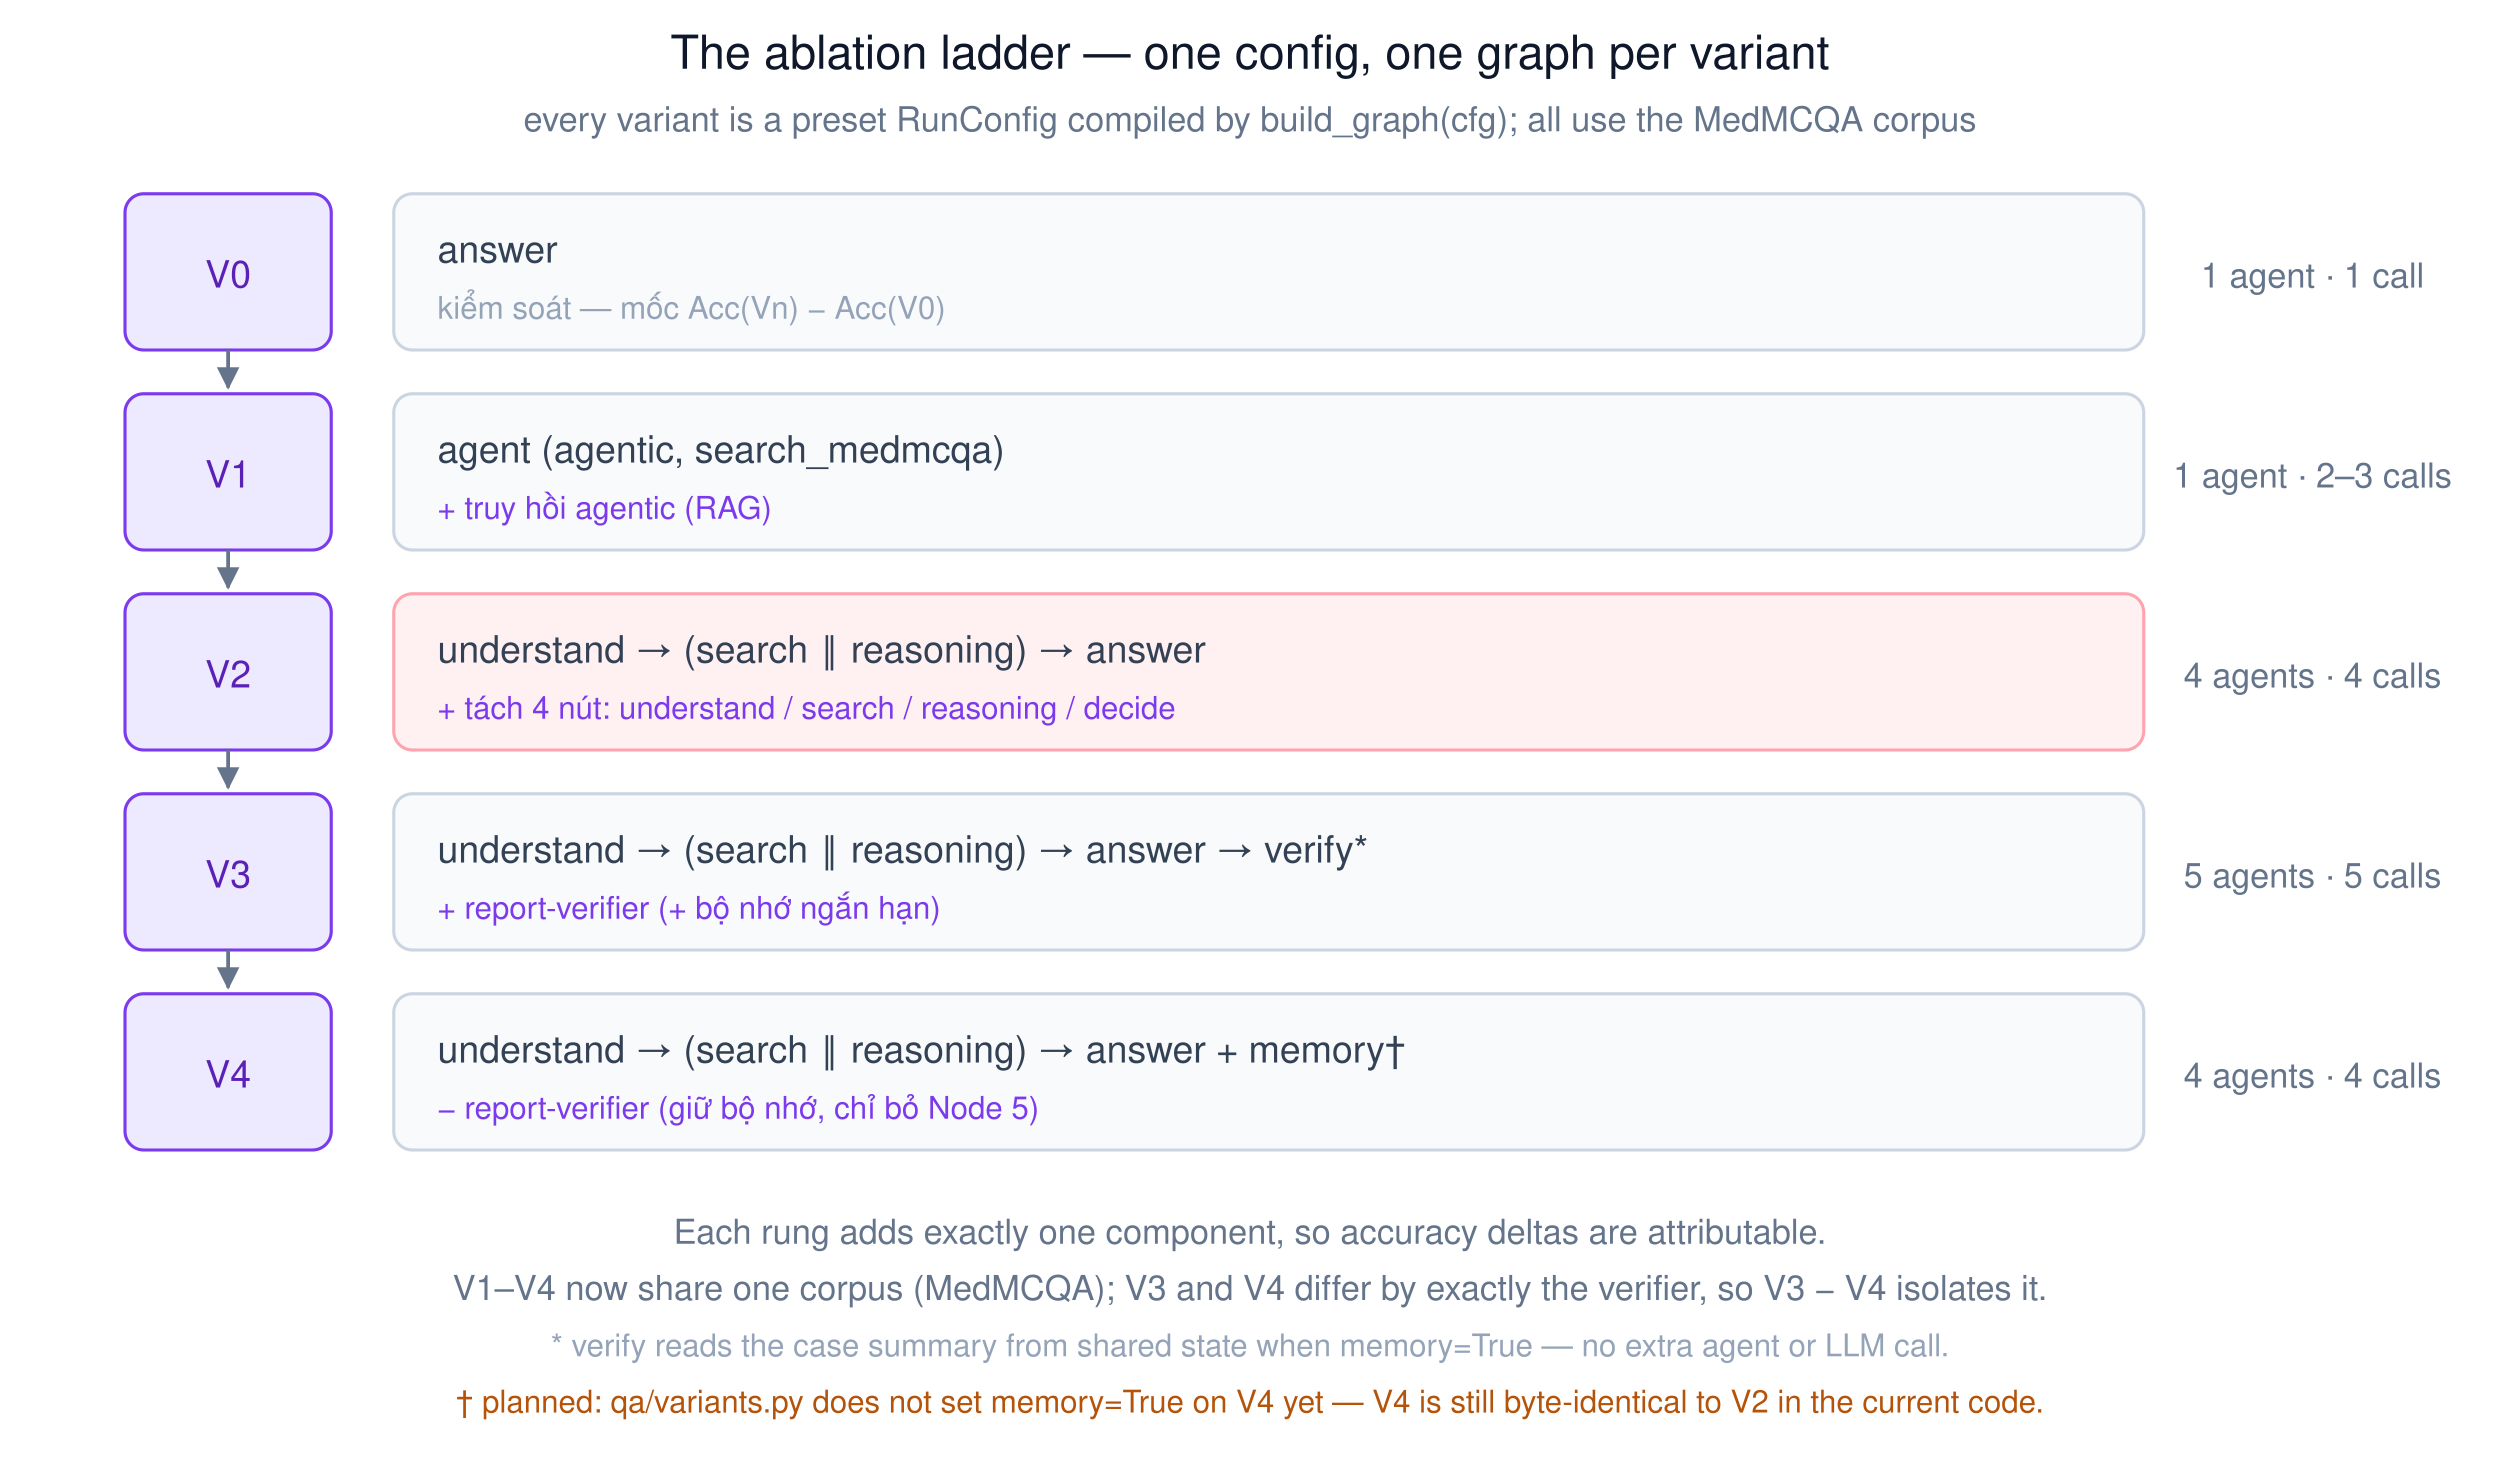
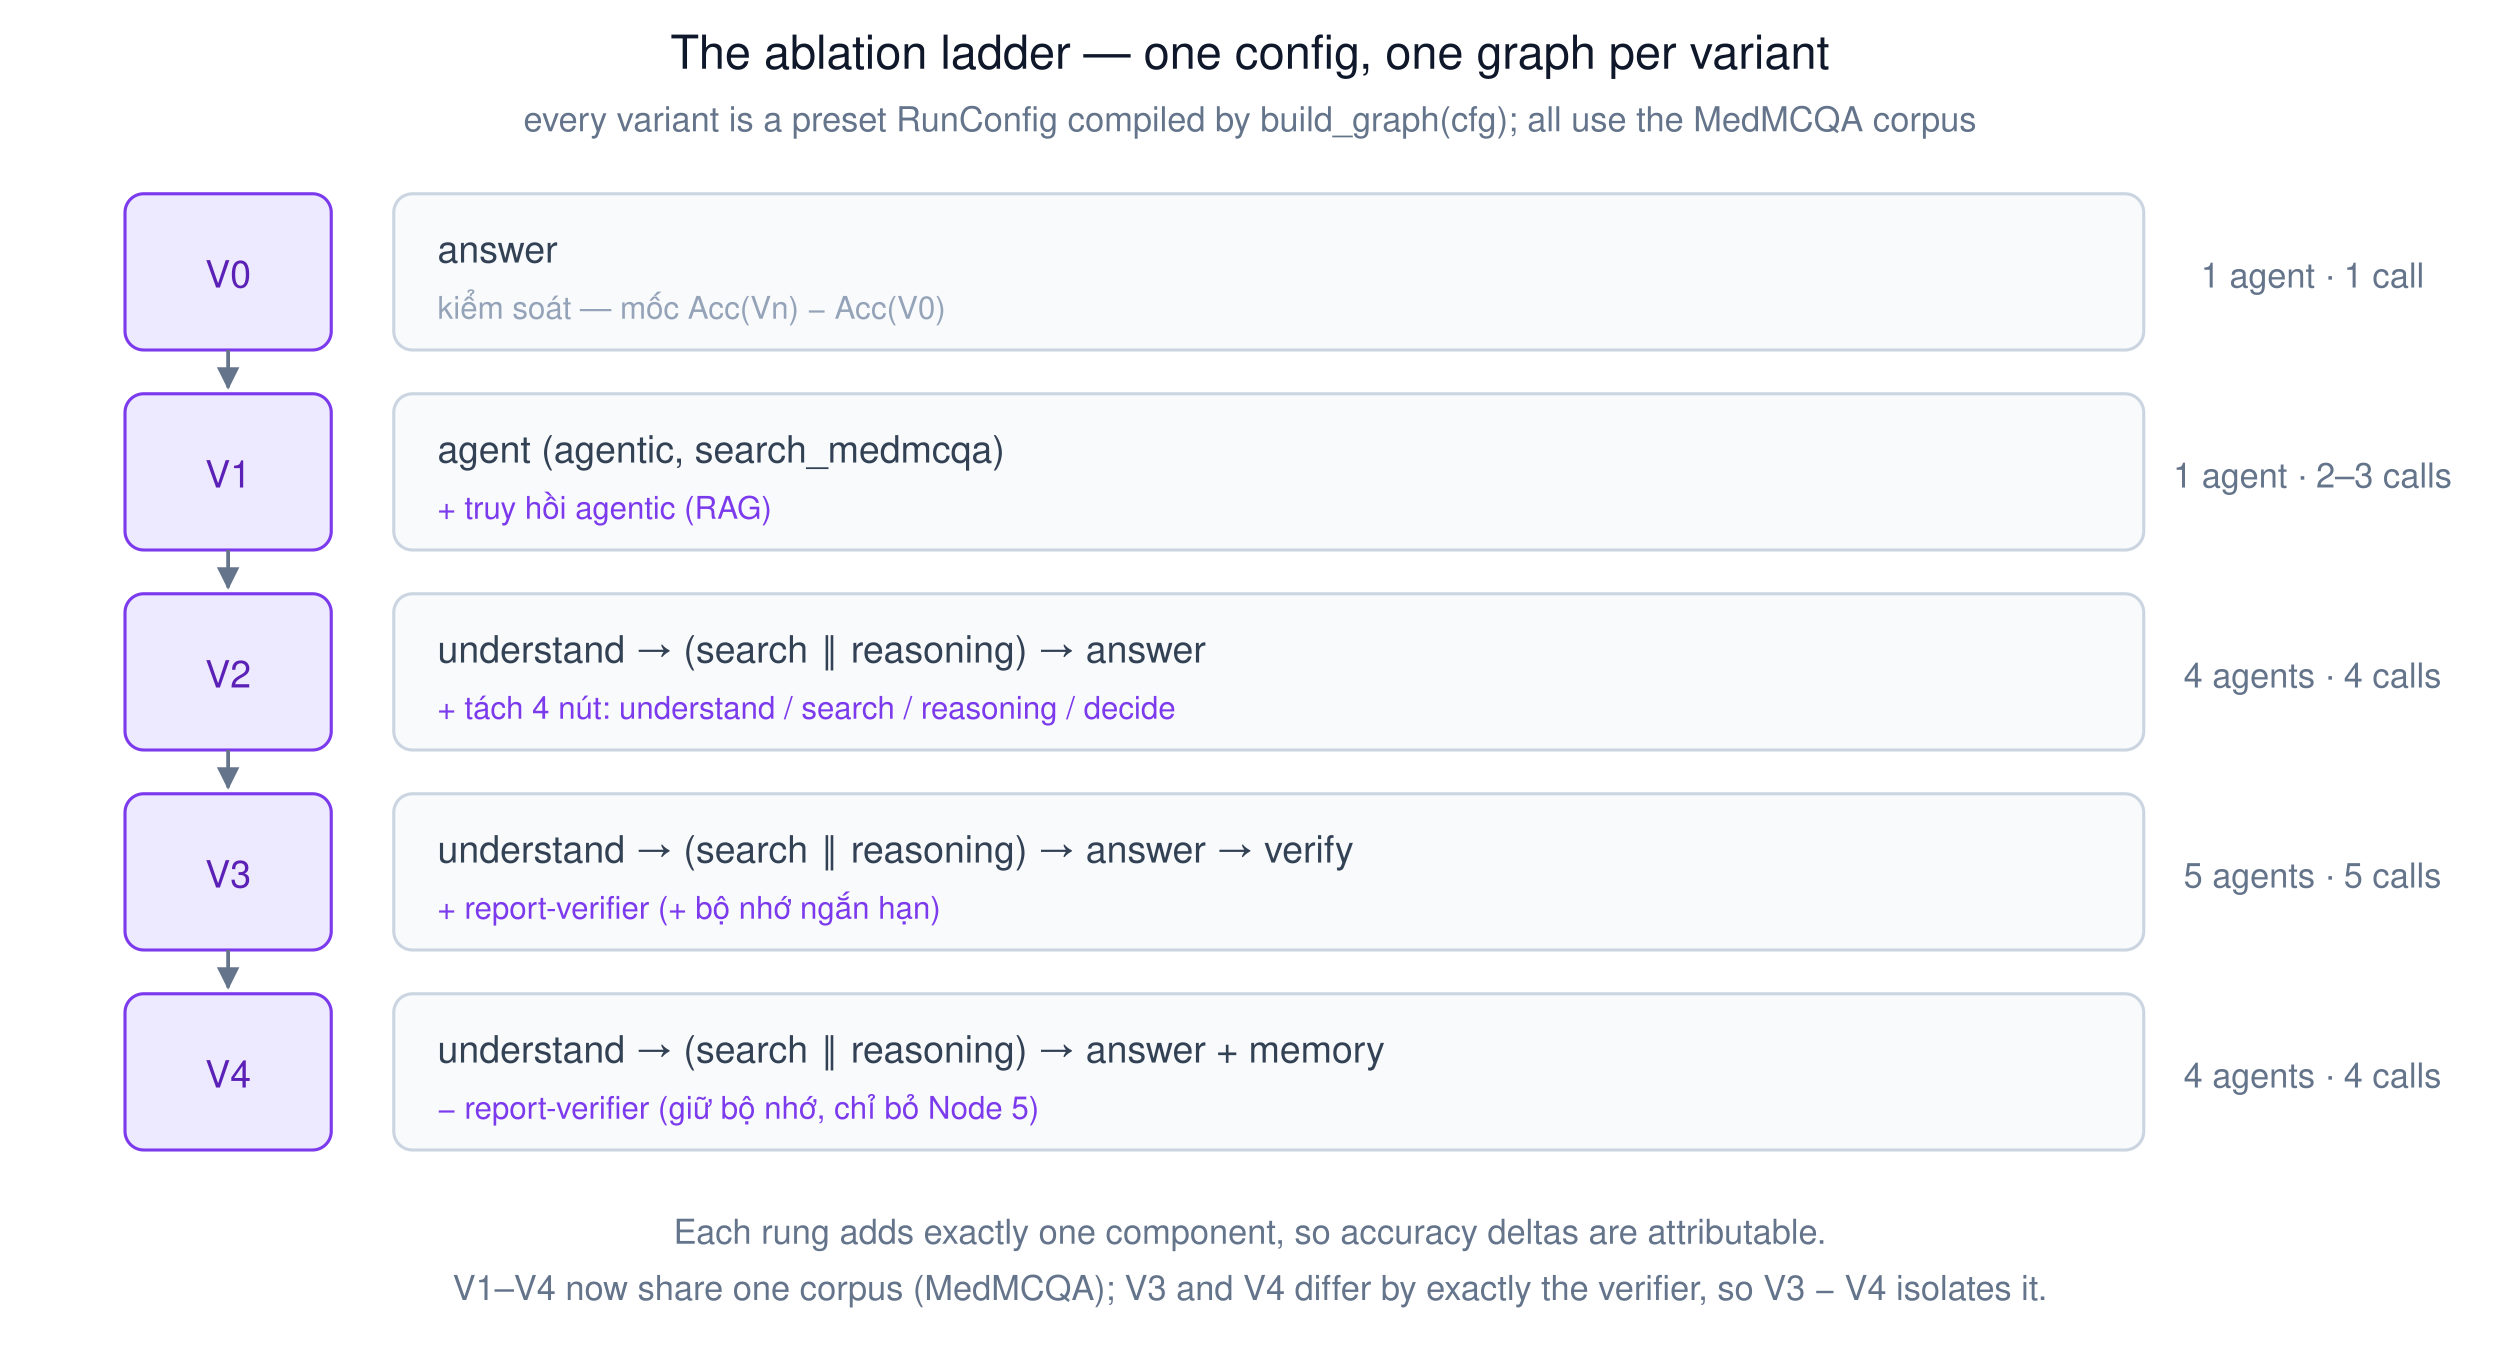
- <svg xmlns="http://www.w3.org/2000/svg" width="800" height="470" viewBox="0 0 800 470" font-family="Helvetica, Arial, sans-serif">
+ <svg xmlns="http://www.w3.org/2000/svg" width="800" height="436" viewBox="0 0 800 436" font-family="Helvetica, Arial, sans-serif">
  <defs>
    <marker id="al" viewBox="0 0 10 10" refX="9" refY="5" markerWidth="6" markerHeight="6" orient="auto-start-reverse">
      <path d="M0,0 L10,5 L0,10 z" fill="#64748B" />
    </marker>
  </defs>
  <text x="400" y="22" text-anchor="middle" font-size="15" font-weight="500" fill="#0F172A">The ablation ladder — one config, one graph per variant</text>
  <text x="400" y="42" text-anchor="middle" font-size="11" fill="#64748B">every variant is a preset RunConfig compiled by build_graph(cfg); all use the MedMCQA corpus</text>
  <rect x="40" y="62" width="66" height="50" rx="6" fill="#EDE9FE" stroke="#7C3AED" />
  <text x="73" y="92" text-anchor="middle" font-size="12" font-weight="500" fill="#5B21B6">V0</text>
  <rect x="126" y="62" width="560" height="50" rx="6" fill="#F8FAFC" stroke="#CBD5E1" />
  <text x="140" y="84" text-anchor="start" font-size="12" fill="#334155">answer</text>
  <text x="140" y="102" text-anchor="start" font-size="10" fill="#94A3B8">kiểm soát — mốc Acc(Vn) − Acc(V0)</text>
  <text x="740" y="92" text-anchor="middle" font-size="11" fill="#64748B">1 agent · 1 call</text>
  <line x1="73" y1="112" x2="73" y2="124" stroke="#64748B" stroke-width="1.2" marker-end="url(#al)" />
  <rect x="40" y="126" width="66" height="50" rx="6" fill="#EDE9FE" stroke="#7C3AED" />
  <text x="73" y="156" text-anchor="middle" font-size="12" font-weight="500" fill="#5B21B6">V1</text>
  <rect x="126" y="126" width="560" height="50" rx="6" fill="#F8FAFC" stroke="#CBD5E1" />
  <text x="140" y="148" text-anchor="start" font-size="12" fill="#334155">agent (agentic, search_medmcqa)</text>
  <text x="140" y="166" text-anchor="start" font-size="10" fill="#7C3AED">+ truy hồi agentic (RAG)</text>
  <text x="740" y="156" text-anchor="middle" font-size="11" fill="#64748B">1 agent · 2–3 calls</text>
  <line x1="73" y1="176" x2="73" y2="188" stroke="#64748B" stroke-width="1.2" marker-end="url(#al)" />
  <rect x="40" y="190" width="66" height="50" rx="6" fill="#EDE9FE" stroke="#7C3AED" />
  <text x="73" y="220" text-anchor="middle" font-size="12" font-weight="500" fill="#5B21B6">V2</text>
-   <rect x="126" y="190" width="560" height="50" rx="6" fill="#FFF1F2" stroke="#FDA4AF" />
+   <rect x="126" y="190" width="560" height="50" rx="6" fill="#F8FAFC" stroke="#CBD5E1" />
  <text x="140" y="212" text-anchor="start" font-size="12" fill="#334155">understand → (search ‖ reasoning) → answer</text>
  <text x="140" y="230" text-anchor="start" font-size="10" fill="#7C3AED">+ tách 4 nút: understand / search / reasoning / decide</text>
  <text x="740" y="220" text-anchor="middle" font-size="11" fill="#64748B">4 agents · 4 calls</text>
  <line x1="73" y1="240" x2="73" y2="252" stroke="#64748B" stroke-width="1.2" marker-end="url(#al)" />
  <rect x="40" y="254" width="66" height="50" rx="6" fill="#EDE9FE" stroke="#7C3AED" />
  <text x="73" y="284" text-anchor="middle" font-size="12" font-weight="500" fill="#5B21B6">V3</text>
  <rect x="126" y="254" width="560" height="50" rx="6" fill="#F8FAFC" stroke="#CBD5E1" />
-   <text x="140" y="276" text-anchor="start" font-size="12" fill="#334155">understand → (search ‖ reasoning) → answer → verify*</text>
+   <text x="140" y="276" text-anchor="start" font-size="12" fill="#334155">understand → (search ‖ reasoning) → answer → verify</text>
  <text x="140" y="294" text-anchor="start" font-size="10" fill="#7C3AED">+ report-verifier (+ bộ nhớ ngắn hạn)</text>
  <text x="740" y="284" text-anchor="middle" font-size="11" fill="#64748B">5 agents · 5 calls</text>
  <line x1="73" y1="304" x2="73" y2="316" stroke="#64748B" stroke-width="1.2" marker-end="url(#al)" />
  <rect x="40" y="318" width="66" height="50" rx="6" fill="#EDE9FE" stroke="#7C3AED" />
  <text x="73" y="348" text-anchor="middle" font-size="12" font-weight="500" fill="#5B21B6">V4</text>
  <rect x="126" y="318" width="560" height="50" rx="6" fill="#F8FAFC" stroke="#CBD5E1" />
-   <text x="140" y="340" text-anchor="start" font-size="12" fill="#334155">understand → (search ‖ reasoning) → answer + memory†</text>
+   <text x="140" y="340" text-anchor="start" font-size="12" fill="#334155">understand → (search ‖ reasoning) → answer + memory</text>
  <text x="140" y="358" text-anchor="start" font-size="10" fill="#7C3AED">− report-verifier (giữ bộ nhớ, chỉ bỏ Node 5)</text>
  <text x="740" y="348" text-anchor="middle" font-size="11" fill="#64748B">4 agents · 4 calls</text>
  <text x="400" y="398" text-anchor="middle" font-size="11" fill="#64748B">Each rung adds exactly one component, so accuracy deltas are attributable.</text>
  <text x="400" y="416" text-anchor="middle" font-size="11" fill="#64748B">V1–V4 now share one corpus (MedMCQA); V3 and V4 differ by exactly the verifier, so V3 − V4 isolates it.</text>
-   <text x="400" y="434" text-anchor="middle" font-size="10" fill="#94A3B8">* verify reads the case summary from shared state when memory=True — no extra agent or LLM call.</text>
-   <text x="400" y="452" text-anchor="middle" font-size="10" fill="#B45309">† planned: qa/variants.py does not set memory=True on V4 yet — V4 is still byte-identical to V2 in the current code.</text>
</svg>
